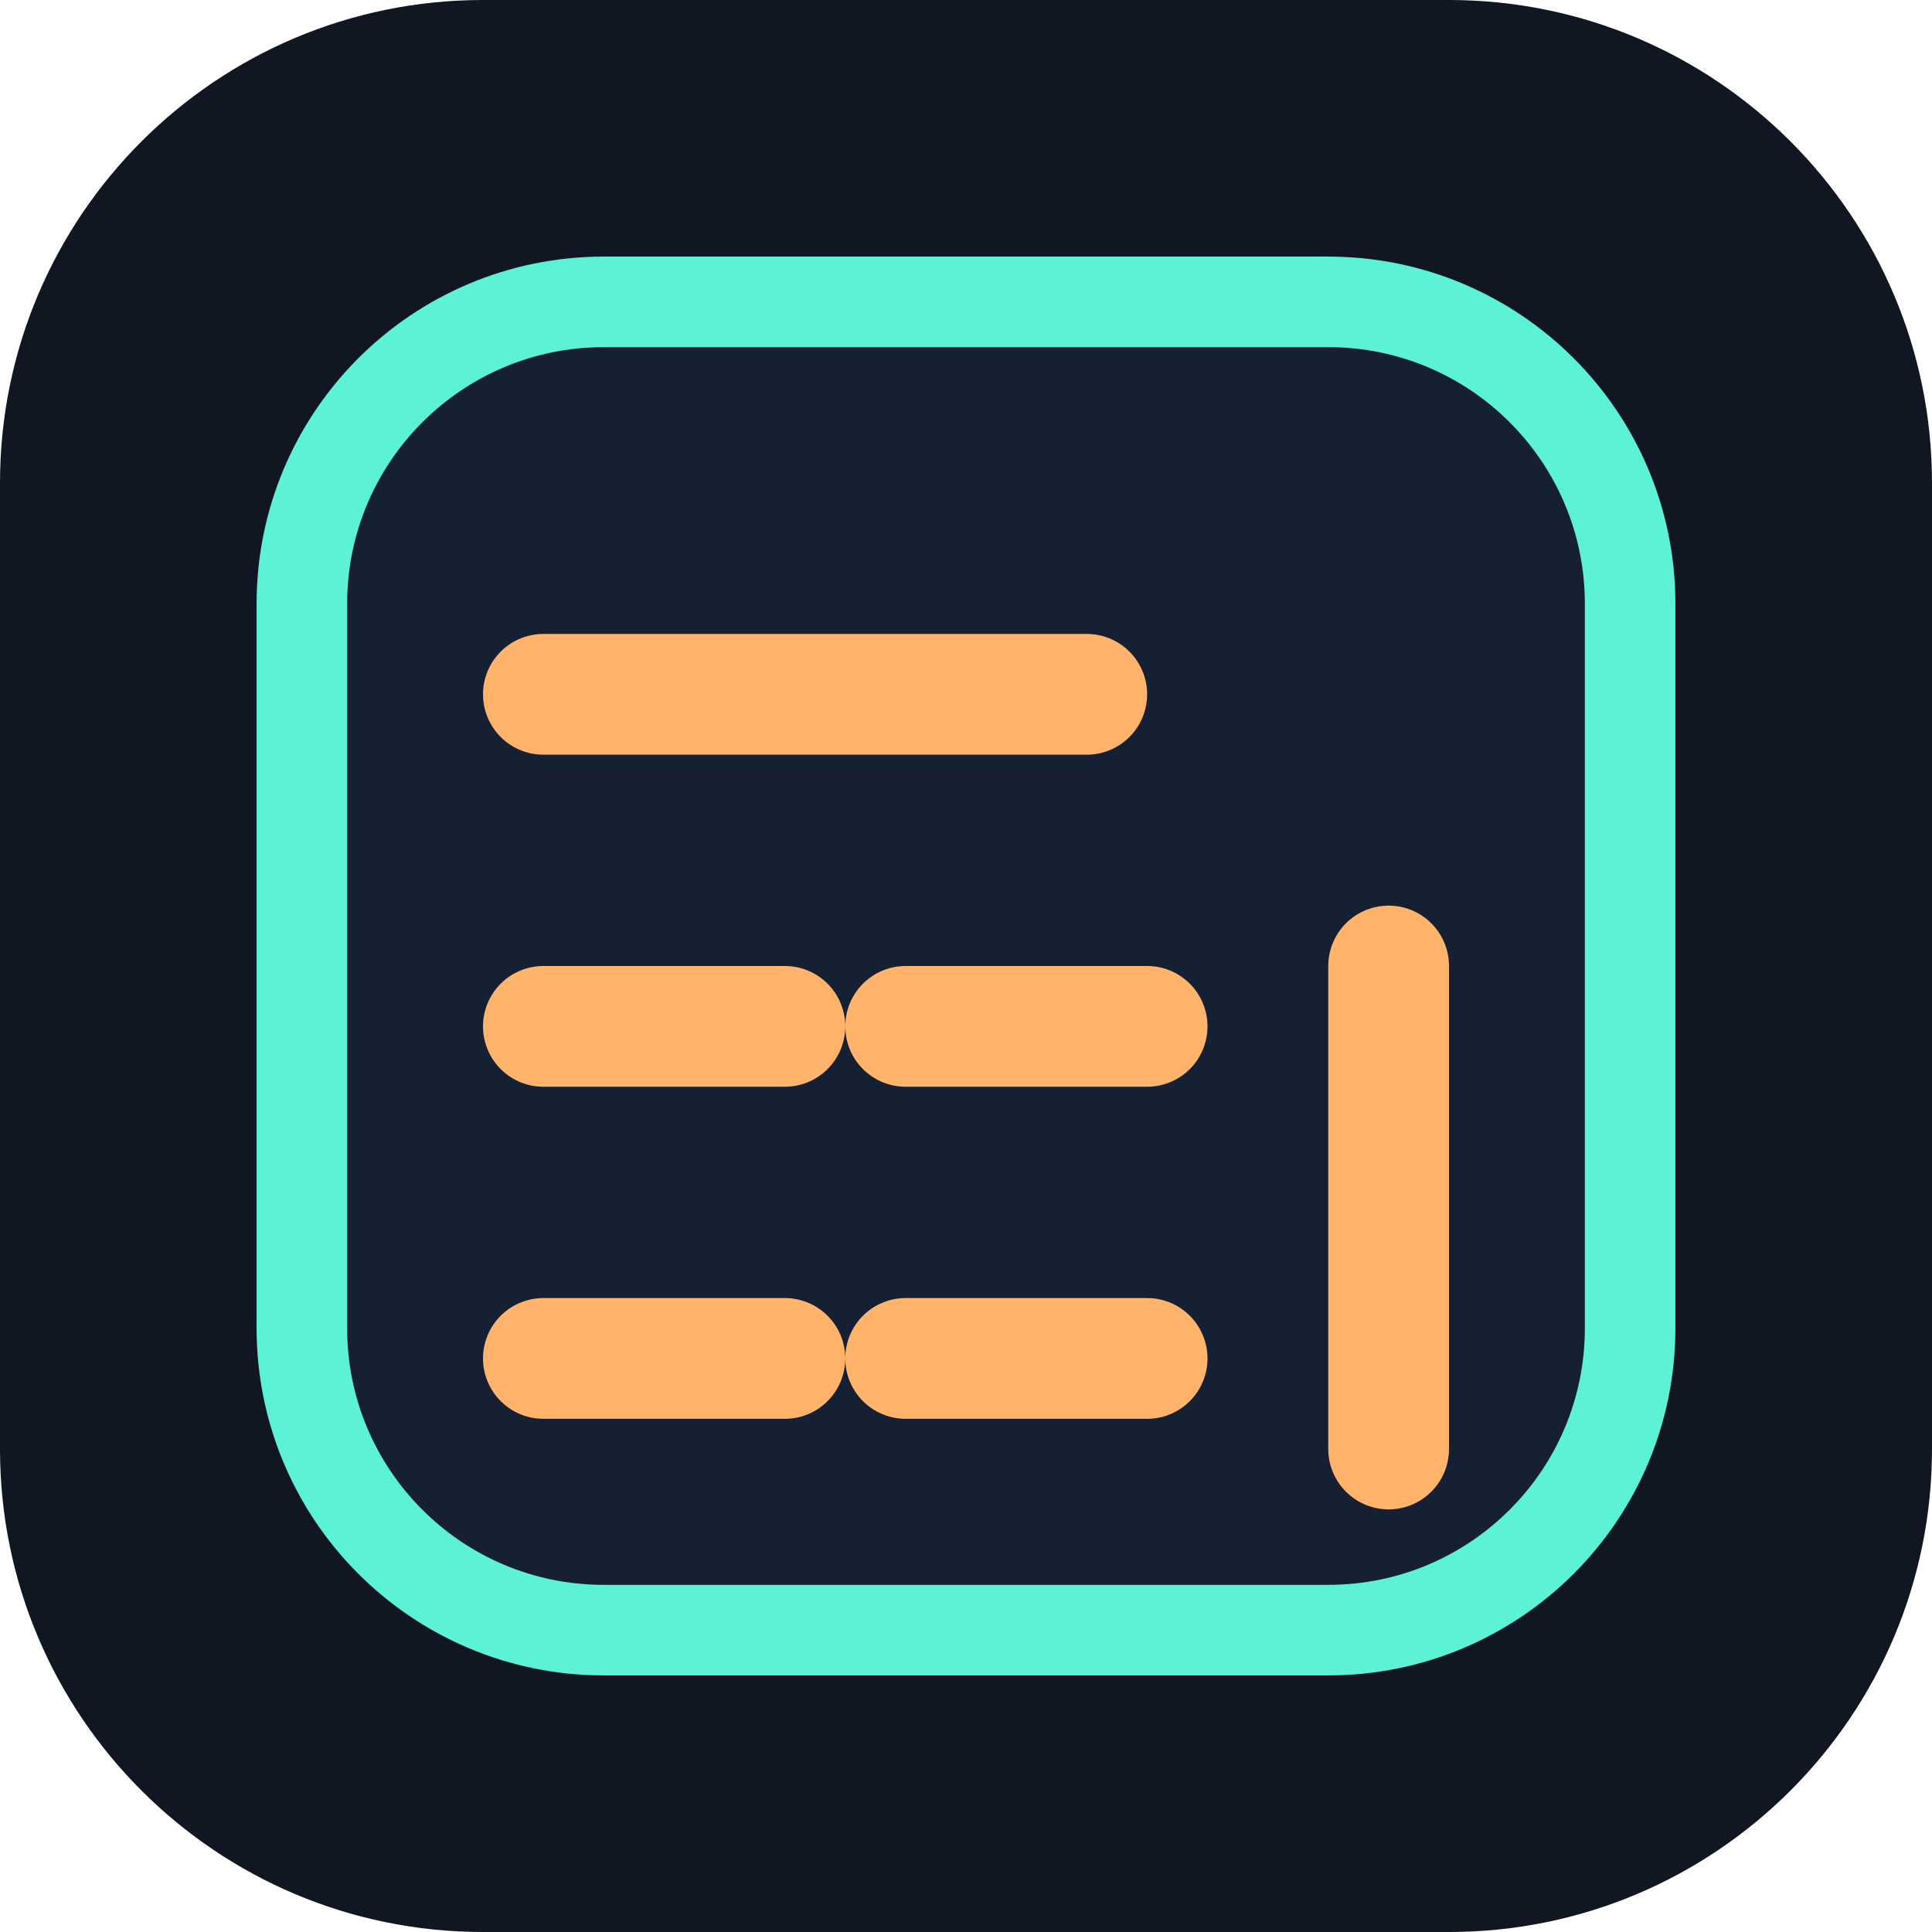
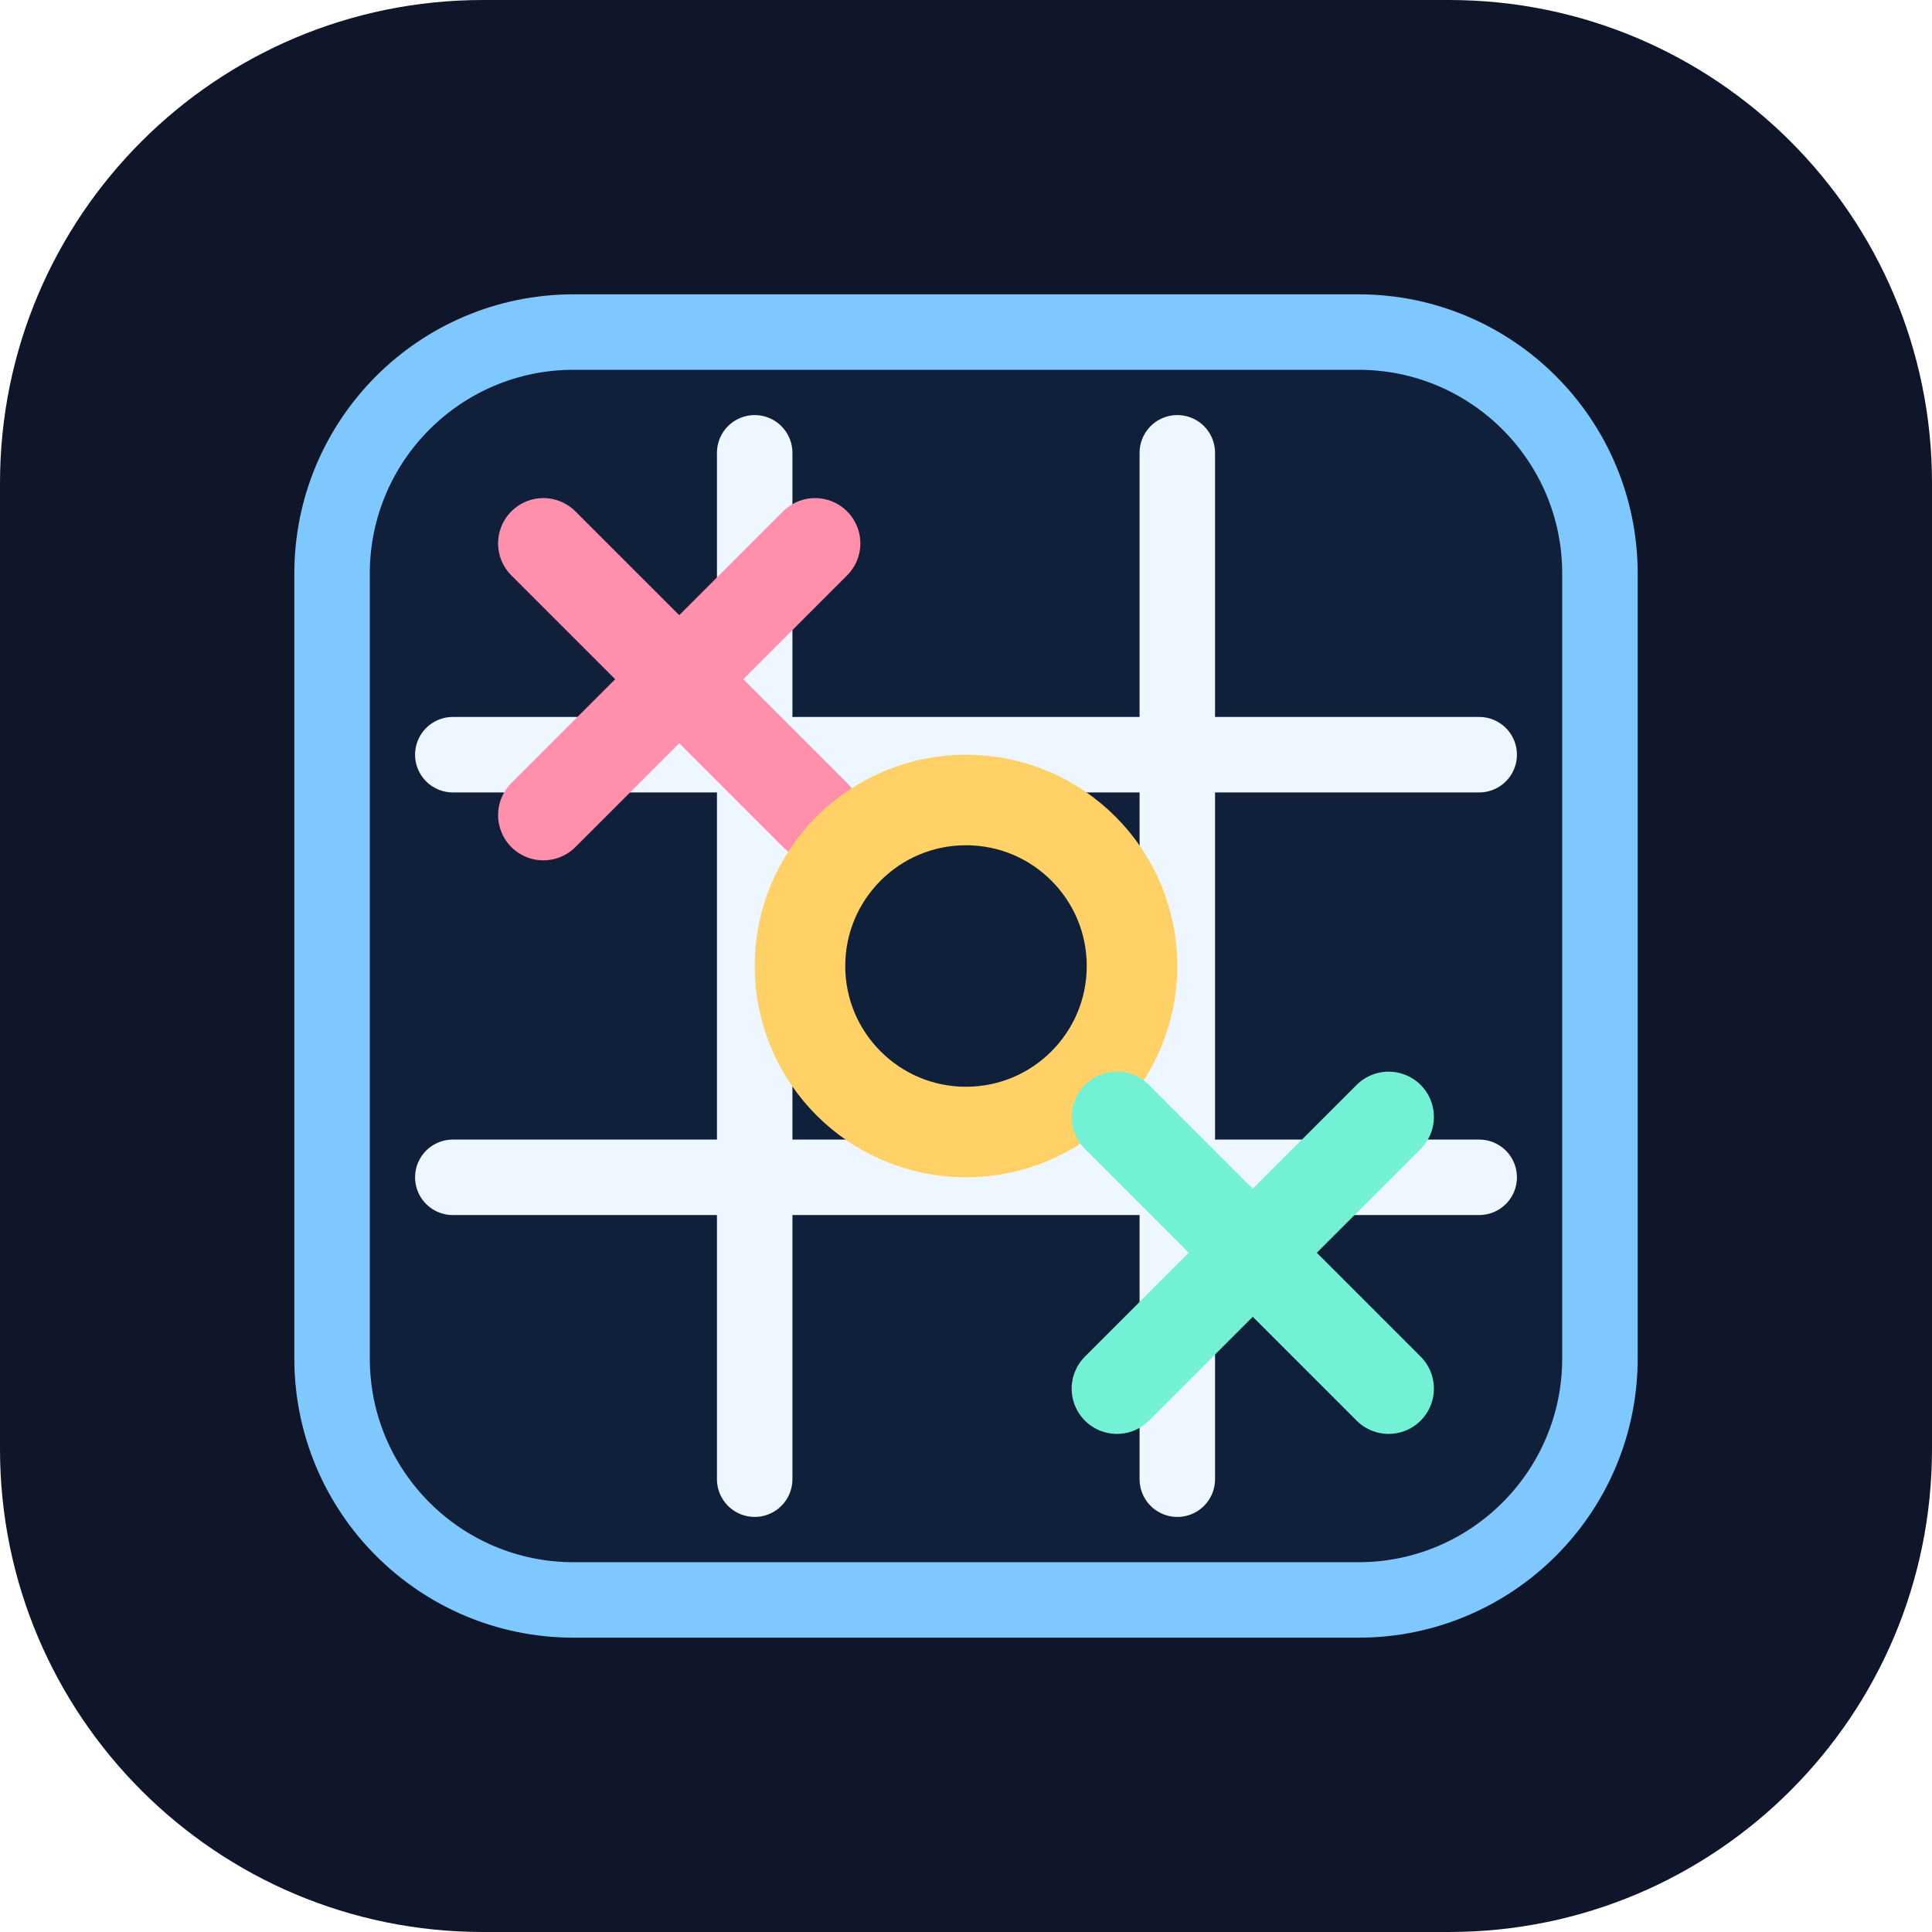
<svg xmlns="http://www.w3.org/2000/svg" viewBox="0 0 64 64">
-   <rect width="64" height="64" rx="16" fill="#101622" />
-   <rect x="10" y="10" width="44" height="44" rx="10" fill="#152033" stroke="#5cf2d6" stroke-width="3" />
-   <path d="M18 23h18M18 34h8M30 34h8M18 45h8M30 45h8M46 32v16" stroke="#ffb36b" stroke-width="4" stroke-linecap="round" />
+   <rect width="64" height="64" rx="16" fill="#10162a" />
+   <rect x="11" y="11" width="42" height="42" rx="8" fill="#10203a" stroke="#7ec8ff" stroke-width="2.5" />
+   <path d="M25 15v34M39 15v34M15 25h34M15 39h34" fill="none" stroke="#eef7ff" stroke-width="2.5" stroke-linecap="round" />
+   <path d="M18 18l9 9M27 18l-9 9" fill="none" stroke="#ff8fab" stroke-width="3" stroke-linecap="round" />
+   <circle cx="32" cy="32" r="5.5" fill="none" stroke="#ffd166" stroke-width="3" />
+   <path d="M37 37l9 9M46 37l-9 9" fill="none" stroke="#72f1d4" stroke-width="3" stroke-linecap="round" />
</svg>
